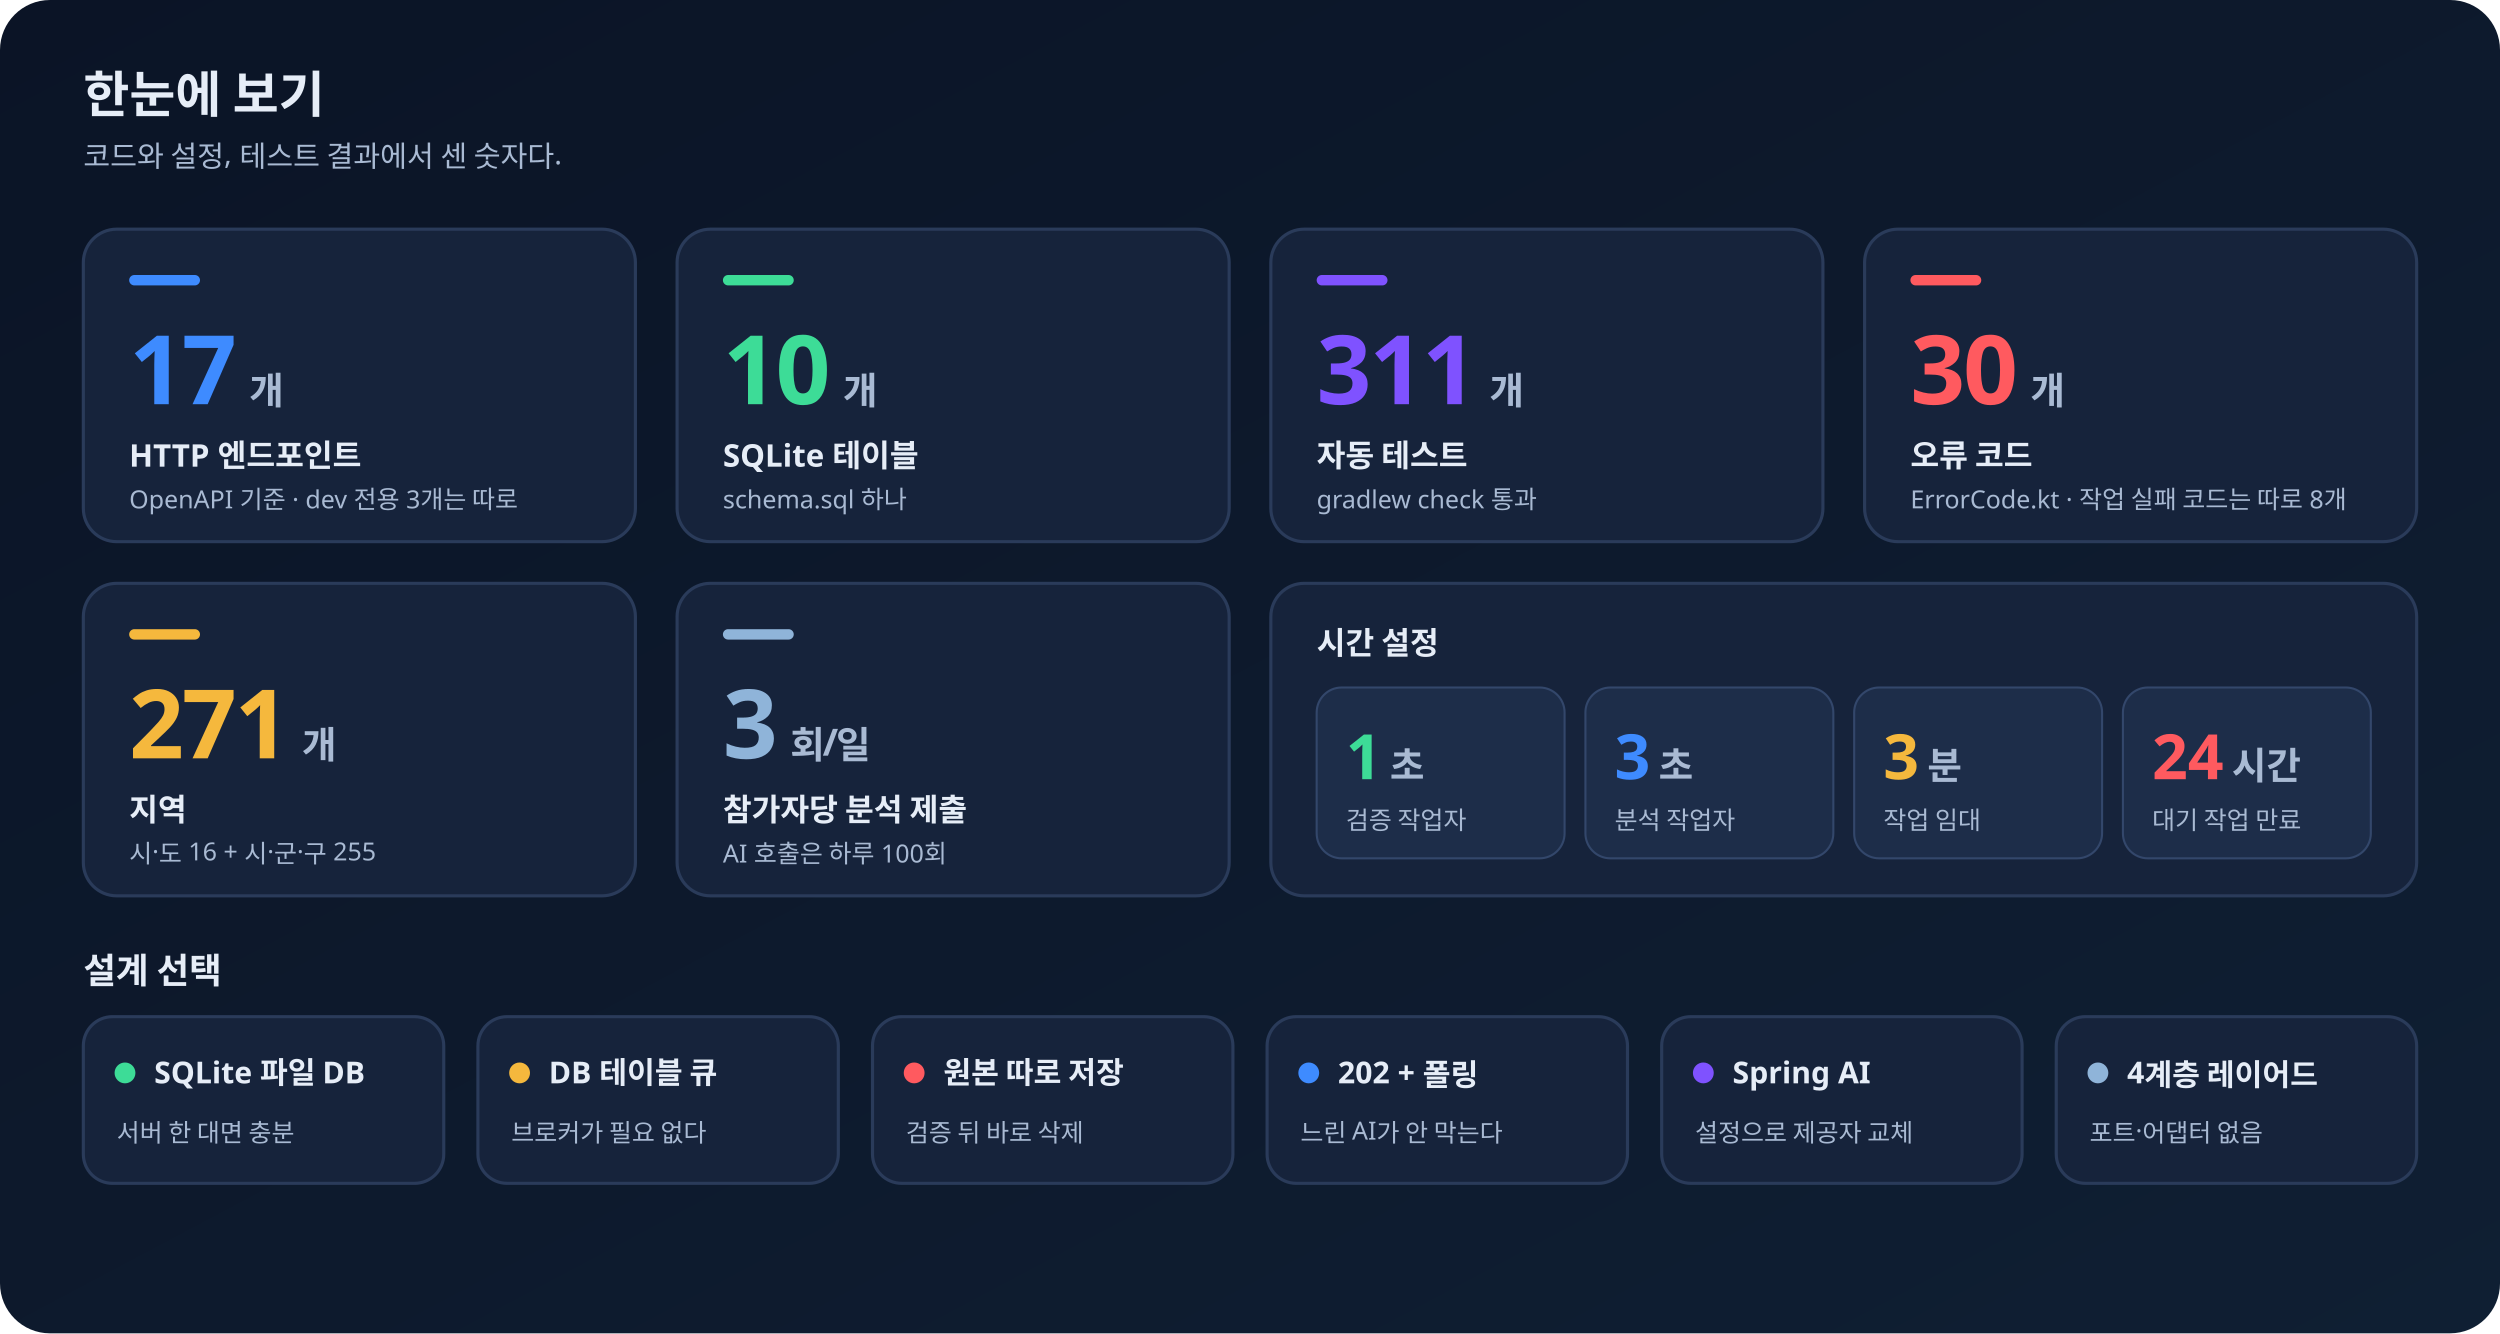
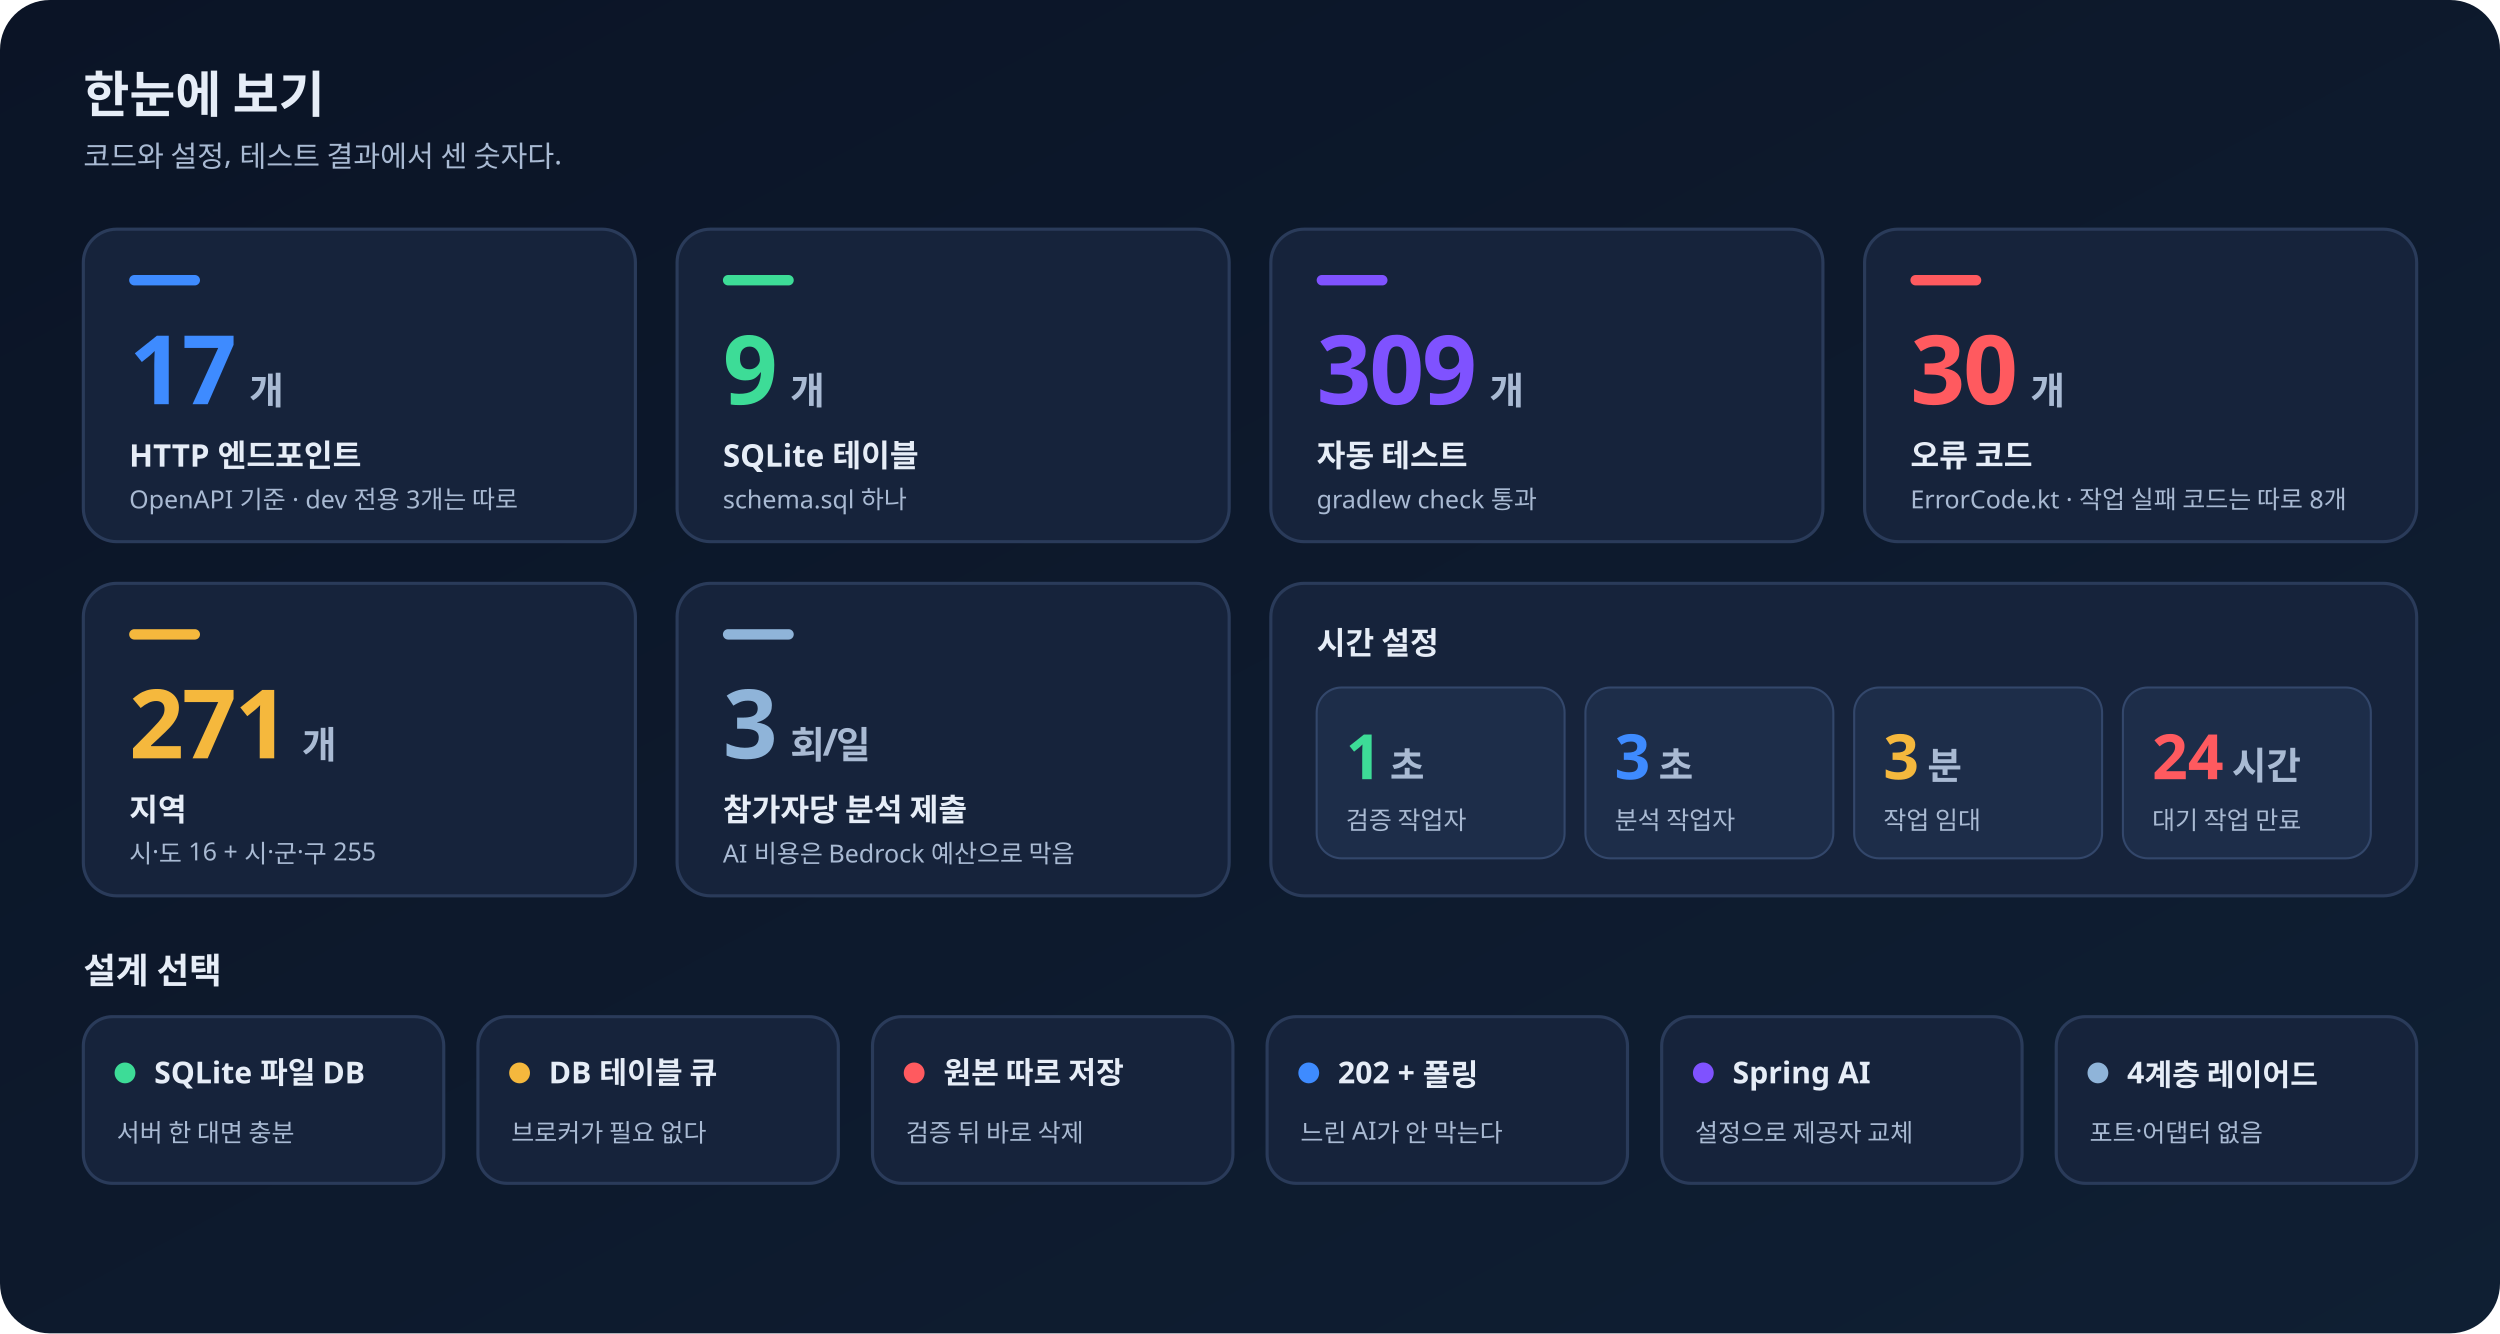
<svg xmlns="http://www.w3.org/2000/svg" viewBox="0 0 1200 640" width="1200" height="640" role="img" aria-label="한눈에 보기: 핵심 숫자와 설계 선택">
  <defs>
    <linearGradient id="bg" x1="0" y1="0" x2="1" y2="1">
      <stop offset="0" stop-color="#0B1426" />
      <stop offset="1" stop-color="#0F1F33" />
    </linearGradient>
    <style>
      text { font-family: Pretendard, 'Apple SD Gothic Neo', 'Noto Sans KR', 'Segoe UI', sans-serif; fill: #E6EDF7; }
      .t { font-size: 24px; font-weight: 800; }
      .h { font-size: 17px; font-weight: 700; }
      .s { font-size: 14px; fill: #A9BAD3; }
      .xs { font-size: 12px; fill: #A9BAD3; }
      .m { font-family: 'JetBrains Mono', 'D2Coding', Consolas, 'Courier New', monospace; }
      .card { fill: #16233B; stroke: #2A3B5A; stroke-width: 1.5; }
      .cell { fill: #1D2D49; stroke: #33476B; stroke-width: 1; }
      .big { font-size: 46px; font-weight: 800; letter-spacing: -1px; }
      .unit { font-size: 18px; font-weight: 700; fill: #A9BAD3; }
      .lb { font-size: 15px; font-weight: 700; }
      .mid { font-size: 30px; font-weight: 800; }
    </style>
  </defs>
  <rect width="1200" height="640" rx="24" fill="url(#bg)" />
  <text class="t" x="40" y="54">한눈에 보기</text>
  <text class="s" x="40" y="80">코드와 설정, 테스트 결과에서 센 숫자다.</text>
  <rect class="card" x="40" y="110" width="265" height="150" rx="16" />
  <rect x="62" y="132" width="34" height="5" rx="2.5" fill="#3E8BFF" />
  <text class="big" x="62" y="194" style="fill:#3E8BFF">17<tspan class="unit" dx="6">개</tspan>
  </text>
  <text class="lb" x="62" y="224">HTTP 엔드포인트</text>
  <text class="xs" x="62" y="244">OpenAPI 기준 · dev 전용 3개는 따로</text>
  <rect class="card" x="325" y="110" width="265" height="150" rx="16" />
  <rect x="347" y="132" width="34" height="5" rx="2.5" fill="#3DDC97" />
-   <text class="big" x="347" y="194" style="fill:#3DDC97">10<tspan class="unit" dx="6">개</tspan>
+   <text class="big" x="347" y="194" style="fill:#3DDC97">9<tspan class="unit" dx="6">개</tspan>
  </text>
  <text class="lb" x="347" y="224">SQLite 테이블</text>
  <text class="xs" x="347" y="244">schema.sql 하나</text>
  <rect class="card" x="610" y="110" width="265" height="150" rx="16" />
  <rect x="632" y="132" width="34" height="5" rx="2.5" fill="#7F52FF" />
-   <text class="big" x="632" y="194" style="fill:#7F52FF">311<tspan class="unit" dx="6">개</tspan>
+   <text class="big" x="632" y="194" style="fill:#7F52FF">309<tspan class="unit" dx="6">개</tspan>
  </text>
  <text class="lb" x="632" y="224">자동 테스트</text>
  <text class="xs" x="632" y="244">gradlew check 통과</text>
  <rect class="card" x="895" y="110" width="265" height="150" rx="16" />
  <rect x="917" y="132" width="34" height="5" rx="2.5" fill="#FF5A5F" />
  <text class="big" x="917" y="194" style="fill:#FF5A5F">30<tspan class="unit" dx="6">개</tspan>
  </text>
  <text class="lb" x="917" y="224">오류 코드</text>
  <text class="xs" x="917" y="244">ErrorCode.kt · 작업 실패 코드는 따로 8개</text>
  <rect class="card" x="40" y="280" width="265" height="150" rx="16" />
  <rect x="62" y="302" width="34" height="5" rx="2.5" fill="#F5B83D" />
  <text class="big" x="62" y="364" style="fill:#F5B83D">271<tspan class="unit" dx="6">개</tspan>
  </text>
  <text class="lb" x="62" y="394">지역</text>
  <text class="xs" x="62" y="414">시·도 16 + 시·군·구 255</text>
  <rect class="card" x="325" y="280" width="265" height="150" rx="16" />
  <rect x="347" y="302" width="34" height="5" rx="2.5" fill="#8FB4D9" />
  <text class="big" x="347" y="364" style="fill:#8FB4D9">3<tspan class="unit" dx="6">회/일</tspan>
  </text>
  <text class="lb" x="347" y="394">참가자당 분석 제출</text>
-   <text class="xs" x="347" y="414">AI 호출은 하루 100회</text>
+   <text class="xs" x="347" y="414">AI 비용은 Bedrock 예산으로 막음</text>
  <rect class="card" x="610" y="280" width="550" height="150" rx="16" />
  <text class="lb" x="632" y="314">시간 설정</text>
  <rect class="cell" x="632.0" y="330" width="119.0" height="82" rx="12" />
  <text class="mid" x="646.0" y="374" style="fill:#3DDC97">1<tspan class="unit" dx="4">초</tspan>
  </text>
  <text class="xs" x="646.0" y="398">검증 작업자</text>
  <rect class="cell" x="761.0" y="330" width="119.0" height="82" rx="12" />
  <text class="mid" x="775.0" y="374" style="fill:#3E8BFF">3<tspan class="unit" dx="4">초</tspan>
  </text>
  <text class="xs" x="775.0" y="398">분석 작업자</text>
  <rect class="cell" x="890.0" y="330" width="119.0" height="82" rx="12" />
  <text class="mid" x="904.0" y="374" style="fill:#F5B83D">3<tspan class="unit" dx="4">분</tspan>
  </text>
  <text class="xs" x="904.0" y="398">작업 임대</text>
  <rect class="cell" x="1019.0" y="330" width="119.0" height="82" rx="12" />
  <text class="mid" x="1033.0" y="374" style="fill:#FF5A5F">24<tspan class="unit" dx="4">시간</tspan>
  </text>
  <text class="xs" x="1033.0" y="398">대기 작업 만료</text>
  <text class="h" x="40" y="472">설계 선택</text>
  <rect class="card" x="40.0" y="488" width="173" height="80" rx="14" />
  <circle cx="60.0" cy="515" r="5" fill="#3DDC97" />
  <text class="lb" x="74.0" y="520" style="font-size:14.5px">SQLite 파일 DB</text>
  <text class="xs" x="56.0" y="548">서버 한 대면 충분</text>
  <rect class="card" x="229.4" y="488" width="173" height="80" rx="14" />
  <circle cx="249.4" cy="515" r="5" fill="#F5B83D" />
  <text class="lb" x="263.4" y="520" style="font-size:14.5px">DB 테이블 큐</text>
  <text class="xs" x="245.4" y="548">브로커가 필요 없다</text>
  <rect class="card" x="418.8" y="488" width="173" height="80" rx="14" />
  <circle cx="438.8" cy="515" r="5" fill="#FF5A5F" />
  <text class="lb" x="452.8" y="520" style="font-size:14.5px">원본 따로 저장</text>
  <text class="xs" x="434.8" y="548">검증 뒤 바로 삭제</text>
  <rect class="card" x="608.2" y="488" width="173" height="80" rx="14" />
  <circle cx="628.2" cy="515" r="5" fill="#3E8BFF" />
  <text class="lb" x="642.2" y="520" style="font-size:14.5px">202 + 폴링</text>
  <text class="xs" x="624.2" y="548">느린 AI가 안 막는다</text>
  <rect class="card" x="797.6" y="488" width="173" height="80" rx="14" />
  <circle cx="817.6" cy="515" r="5" fill="#7F52FF" />
  <text class="lb" x="831.6" y="520" style="font-size:14.5px">Spring AI</text>
  <text class="xs" x="813.6" y="548">설정으로 제공자 교체</text>
  <rect class="card" x="987.0" y="488" width="173" height="80" rx="14" />
  <circle cx="1007.0" cy="515" r="5" fill="#8FB4D9" />
  <text class="lb" x="1021.0" y="520" style="font-size:14.5px">4계층 레이어드</text>
  <text class="xs" x="1003.0" y="548">포트·어댑터 없음</text>
</svg>
